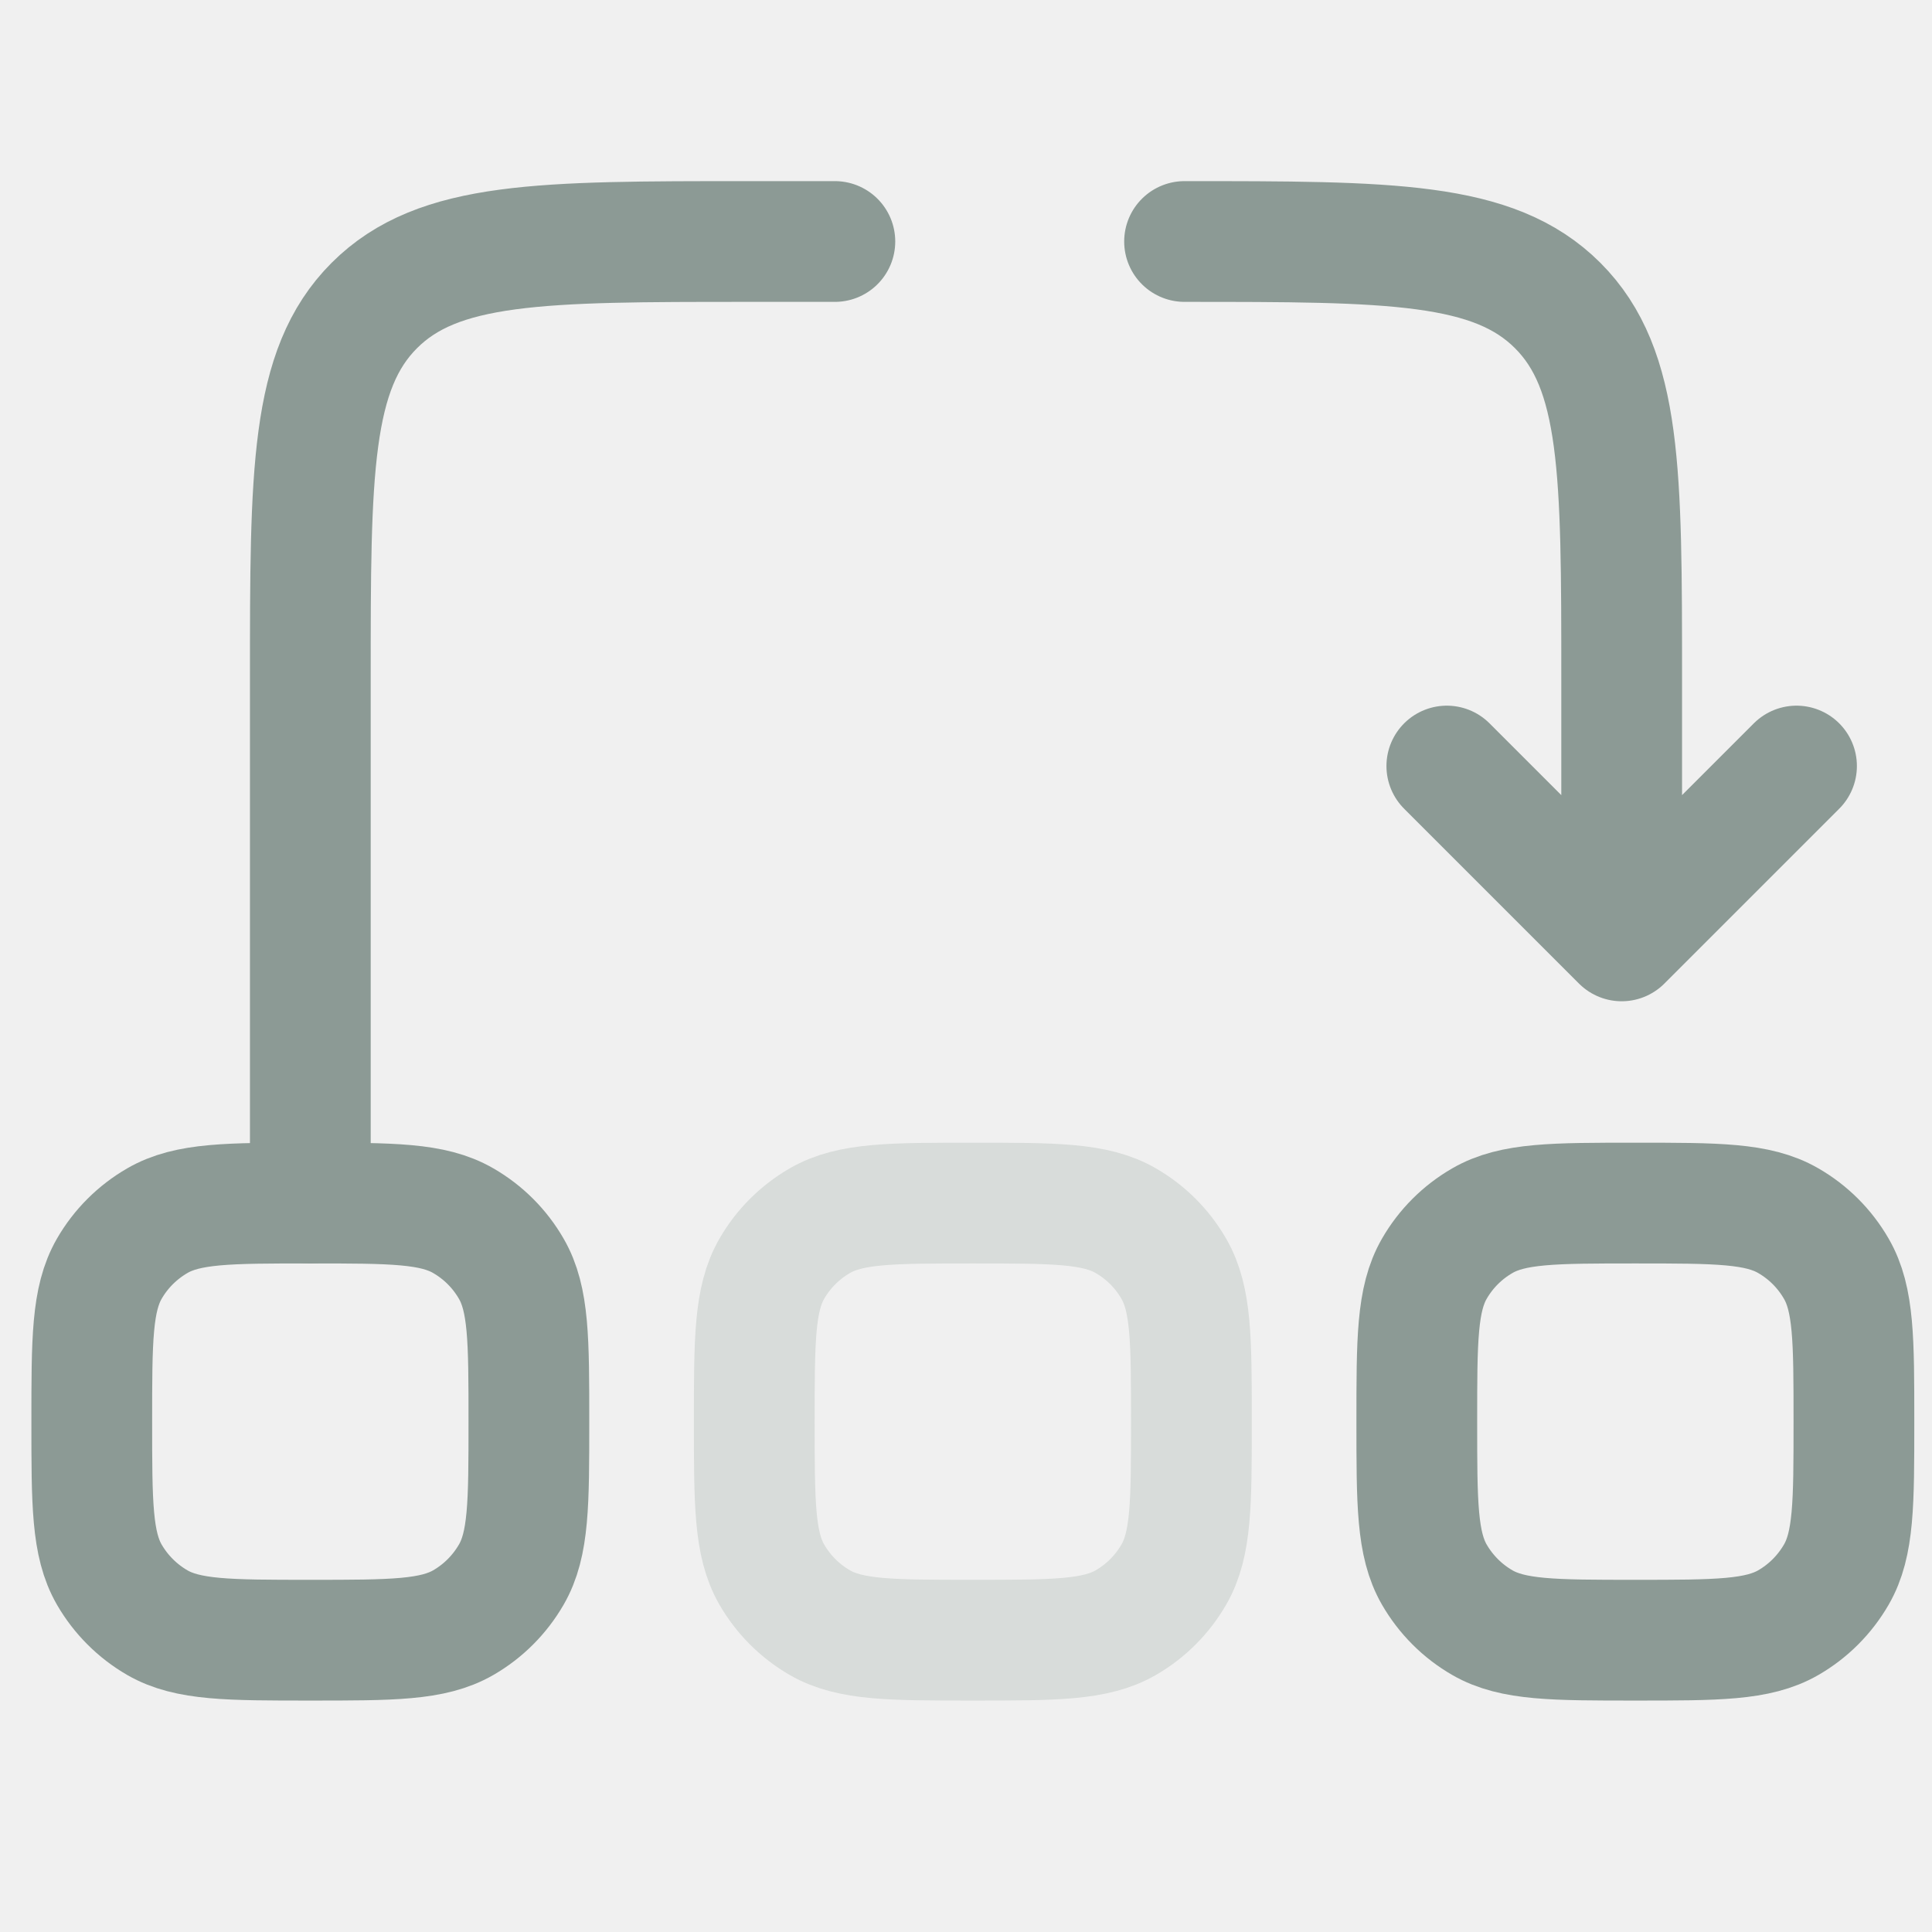
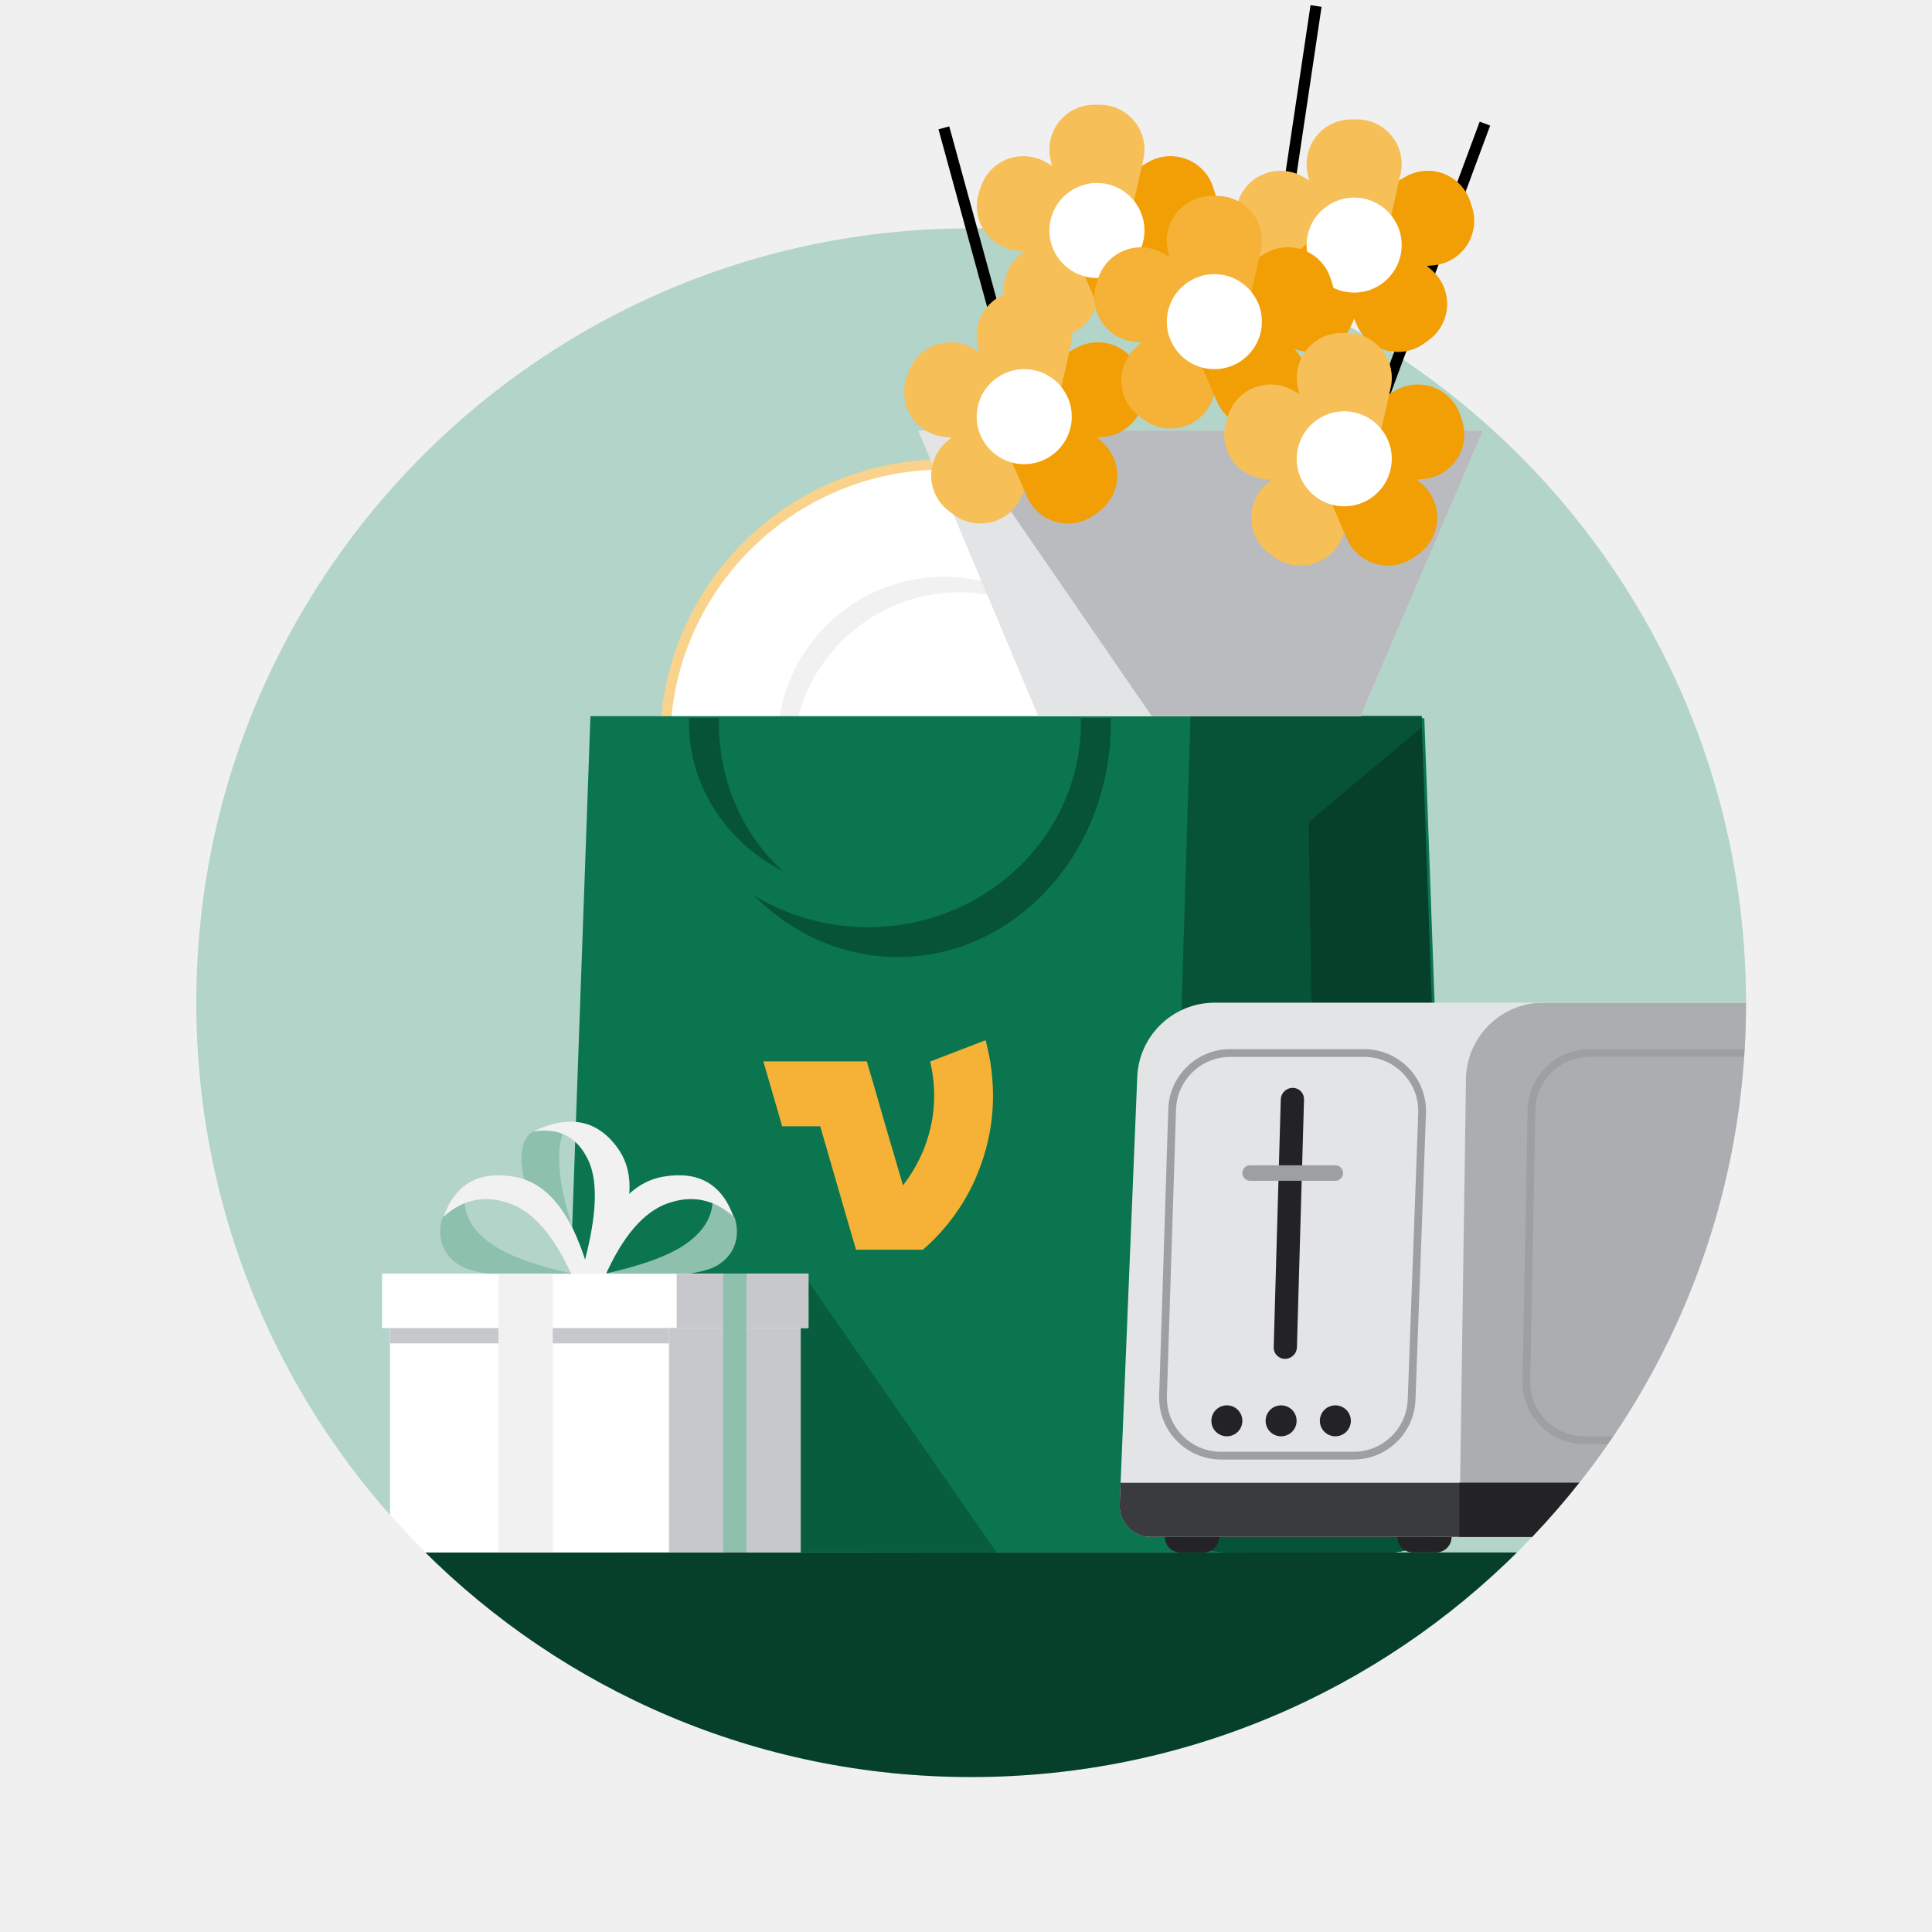
- <svg xmlns="http://www.w3.org/2000/svg" width="24" height="24" viewBox="0 0 24 24" fill="none">
-   <path d="M3.855 14.946V8.43C3.855 5.87 3.855 4.59 4.65 3.795C5.445 3 6.725 3 9.285 3H10.371M14.715 3C17.275 3 18.554 3 19.35 3.795C20.145 4.59 20.145 5.87 20.145 8.43V11.688M17.973 9.516L20.145 11.688L22.317 9.516" stroke="#8C9A95" stroke-width="1.5" stroke-linecap="round" stroke-linejoin="round" />
-   <path d="M1.14 17.66C1.14 16.645 1.14 16.138 1.358 15.76C1.501 15.512 1.707 15.307 1.954 15.164C2.332 14.945 2.839 14.945 3.855 14.945C4.87 14.945 5.377 14.945 5.755 15.164C6.003 15.307 6.208 15.512 6.351 15.76C6.57 16.138 6.57 16.645 6.57 17.66C6.57 18.676 6.57 19.183 6.351 19.561C6.208 19.808 6.003 20.014 5.755 20.157C5.377 20.375 4.87 20.375 3.855 20.375C2.839 20.375 2.332 20.375 1.954 20.157C1.707 20.014 1.501 19.808 1.358 19.561C1.14 19.183 1.14 18.676 1.14 17.66Z" stroke="#8C9A95" stroke-width="1.5" />
-   <path d="M9.37 17.66C9.37 16.645 9.37 16.138 9.588 15.76C9.731 15.512 9.937 15.307 10.184 15.164C10.562 14.945 11.069 14.945 12.085 14.945C13.1 14.945 13.607 14.945 13.985 15.164C14.233 15.307 14.438 15.512 14.581 15.76C14.8 16.138 14.8 16.645 14.8 17.66C14.8 18.676 14.8 19.183 14.581 19.561C14.438 19.808 14.233 20.014 13.985 20.157C13.607 20.375 13.1 20.375 12.085 20.375C11.069 20.375 10.562 20.375 10.184 20.157C9.937 20.014 9.731 19.808 9.588 19.561C9.37 19.183 9.37 18.676 9.37 17.66Z" stroke="#8C9A95" stroke-opacity="0.24" stroke-width="1.5" />
-   <path d="M17.6 17.66C17.6 16.645 17.6 16.138 17.818 15.76C17.961 15.512 18.166 15.307 18.414 15.164C18.792 14.945 19.299 14.945 20.315 14.945C21.33 14.945 21.837 14.945 22.215 15.164C22.463 15.307 22.668 15.512 22.811 15.76C23.03 16.138 23.03 16.645 23.03 17.66C23.03 18.676 23.03 19.183 22.811 19.561C22.668 19.808 22.463 20.014 22.215 20.157C21.837 20.375 21.33 20.375 20.315 20.375C19.299 20.375 18.792 20.375 18.414 20.157C18.166 20.014 17.961 19.808 17.818 19.561C17.6 19.183 17.6 18.676 17.6 17.66Z" stroke="#8C9A95" stroke-width="1.5" />
+ <svg xmlns="http://www.w3.org/2000/svg" width="286" height="286" viewBox="0 0 286 286" fill="none">
+   <g clip-path="url(#clip0_3060_26344)">
+     <path d="M143.842 33.801H143.687C80.38 33.801 29.059 85.122 29.059 148.429V148.43C29.059 211.738 80.38 263.059 143.687 263.059H143.842C207.149 263.059 258.47 211.738 258.47 148.43V148.429C258.47 85.122 207.149 33.801 143.842 33.801Z" fill="#B3D4C8" />
+     <mask id="mask0_3060_26344" style="mask-type:luminance" maskUnits="userSpaceOnUse" x="29" y="33" width="230" height="231">
+       <path d="M143.842 33.801H143.687C80.38 33.801 29.059 85.122 29.059 148.429V148.43C29.059 211.738 80.38 263.059 143.687 263.059H143.842C207.149 263.059 258.47 211.738 258.47 148.43V148.429C258.47 85.122 207.149 33.801 143.842 33.801Z" fill="white" />
+     </mask>
+     <g mask="url(#mask0_3060_26344)">
+       <path d="M139.749 151.868C162.872 151.868 181.617 133.136 181.617 110.029C181.617 86.922 162.872 68.189 139.749 68.189C116.627 68.189 97.882 86.922 97.882 110.029C97.882 133.136 116.627 151.868 139.749 151.868Z" fill="white" />
+       <path d="M139.749 151.295C162.555 151.295 181.043 132.82 181.043 110.029C181.043 87.238 162.555 68.762 139.749 68.762C116.943 68.762 98.455 87.238 98.455 110.029C98.455 132.82 116.943 151.295 139.749 151.295Z" stroke="#F9D38C" stroke-width="1.5" />
+       <path d="M139.75 134.674C153.37 134.674 164.411 123.64 164.411 110.029C164.411 96.418 153.37 85.384 139.75 85.384C126.129 85.384 115.088 96.418 115.088 110.029C115.088 123.64 126.129 134.674 139.75 134.674Z" fill="#F1F1F2" />
+       <mask id="mask1_3060_26344" style="mask-type:luminance" maskUnits="userSpaceOnUse" x="115" y="85" width="50" height="50">
+         <path d="M139.75 134.674C153.37 134.674 164.411 123.64 164.411 110.029C164.411 96.418 153.37 85.384 139.75 85.384C126.129 85.384 115.088 96.418 115.088 110.029C115.088 123.64 126.129 134.674 139.75 134.674Z" fill="white" />
+       </mask>
+       <g mask="url(#mask1_3060_26344)">
+         <path d="M142.044 136.966C155.664 136.966 166.705 125.932 166.705 112.321C166.705 98.71 155.664 87.676 142.044 87.676C128.423 87.676 117.382 98.71 117.382 112.321C117.382 125.932 128.423 136.966 142.044 136.966Z" fill="white" />
+       </g>
+     </g>
+     <mask id="mask2_3060_26344" style="mask-type:luminance" maskUnits="userSpaceOnUse" x="29" y="33" width="230" height="231">
+       <path d="M143.842 33.801H143.687C80.38 33.801 29.059 85.122 29.059 148.429V148.43C29.059 211.738 80.38 263.059 143.687 263.059H143.842C207.149 263.059 258.47 211.738 258.47 148.43V148.429C258.47 85.122 207.149 33.801 143.842 33.801Z" fill="white" />
+     </mask>
+     <g mask="url(#mask2_3060_26344)">
+       <path d="M-5.354 229.816H294.029V284.839H-5.354V229.816Z" fill="#06402B" />
+     </g>
+     <mask id="mask3_3060_26344" style="mask-type:luminance" maskUnits="userSpaceOnUse" x="29" y="33" width="230" height="231">
+       <path d="M143.842 33.801H143.687C80.38 33.801 29.059 85.122 29.059 148.429V148.43C29.059 211.738 80.38 263.059 143.687 263.059H143.842C207.149 263.059 258.47 211.738 258.47 148.43V148.429C258.47 85.122 207.149 33.801 143.842 33.801Z" fill="white" />
+     </mask>
+     <g mask="url(#mask3_3060_26344)">
+       <path d="M94.748 106.315H210.846L214.937 219.805C215.114 224.684 211.298 228.782 206.417 228.958C206.31 228.962 206.204 228.964 206.098 228.964H102.568C97.683 228.964 93.723 225.006 93.723 220.124V220.045L94.748 106.315Z" fill="#0A754E" />
+       <path d="M87.406 106.017H210.447L214.554 220.656C214.729 225.535 210.913 229.631 206.031 229.806C205.925 229.81 205.82 229.812 205.714 229.812H92.139C87.254 229.812 83.294 225.854 83.294 220.972C83.294 220.867 83.296 220.761 83.299 220.656L87.406 106.017Z" fill="#0A754E" />
+       <path opacity="0.7" d="M147.534 229.816L116.563 229.744L118.858 188.549L147.534 229.816Z" fill="#075337" />
+       <path d="M119.676 188.549V196.573H118.529V229.816H57.735V196.574H56.588V188.549H119.676Z" fill="white" />
+       <mask id="mask4_3060_26344" style="mask-type:luminance" maskUnits="userSpaceOnUse" x="56" y="188" width="64" height="42">
+         <path d="M119.676 188.549V196.573H118.529V229.816H57.735V196.573H56.588V188.549H119.676Z" fill="white" />
+       </mask>
+       <g mask="url(#mask4_3060_26344)">
+         <path d="M107.059 188.549H110.5V229.816H107.059V188.549Z" fill="#F5B237" />
+       </g>
+       <mask id="mask5_3060_26344" style="mask-type:luminance" maskUnits="userSpaceOnUse" x="56" y="188" width="64" height="42">
+         <path d="M119.676 188.549V196.573H118.529V229.816H57.735V196.573H56.588V188.549H119.676Z" fill="white" />
+       </mask>
+       <g mask="url(#mask5_3060_26344)">
+         <path d="M99.029 188.549H119.676V196.573H118.529V229.816H99.029V188.549Z" fill="#C7C8CB" />
+       </g>
+       <mask id="mask6_3060_26344" style="mask-type:luminance" maskUnits="userSpaceOnUse" x="56" y="188" width="64" height="42">
+         <path d="M119.676 188.549V196.573H118.529V229.816H57.735V196.573H56.588V188.549H119.676Z" fill="white" />
+       </mask>
+       <g mask="url(#mask6_3060_26344)">
+         <path d="M57.735 196.573H99.029V198.866H57.735V196.573Z" fill="#C7C8CB" />
+       </g>
+       <path d="M78.93 167.497C77.121 168.416 76.779 171.366 77.683 175.044C78.286 177.496 80.846 182.186 85.363 189.111H87.382L86.887 187.839C84.882 182.621 83.623 178.445 83.109 175.313C82.555 171.93 82.669 169.325 83.451 167.497C81.96 167.19 80.421 167.19 78.93 167.497Z" fill="#8EC0AE" />
+       <path d="M78.93 167.497C82.717 166.878 85.43 168.283 87.069 171.714C88.707 175.144 88.307 180.944 85.868 189.111H88.391C93.487 180.705 94.527 174.356 91.513 170.065C88.498 165.773 84.304 164.918 78.93 167.497Z" fill="#F1F1F2" />
+       <path d="M65.512 180.237C64.858 182.177 64.858 185.411 68.125 187.351C70.302 188.645 75.85 189.224 84.769 189.092H87.382C80.397 187.759 75.502 186.101 72.698 184.118C69.893 182.135 68.587 179.763 68.778 177.003C67.484 177.852 66.374 178.952 65.512 180.237Z" fill="#8EC0AE" />
+       <path d="M65.675 180.101C68.565 177.522 71.808 176.865 75.402 178.127C78.995 179.389 82.124 183.051 84.789 189.112H87.382C85.015 180.034 81.237 175.056 76.05 174.179C70.863 173.301 67.404 175.276 65.675 180.101Z" fill="#F1F1F2" />
+       <path d="M108.749 180.237C109.403 182.177 109.403 185.411 106.136 187.351C103.958 188.645 98.41 189.224 89.492 189.092H86.878C93.864 187.759 98.759 186.101 101.563 184.118C104.367 182.135 105.674 179.763 105.483 177.003C106.777 177.852 107.887 178.952 108.749 180.237Z" fill="#8EC0AE" />
+       <path d="M108.586 180.101C105.696 177.522 102.453 176.865 98.859 178.127C95.265 179.389 92.137 183.051 89.472 189.112H86.878C89.246 180.034 93.024 175.056 98.211 174.179C103.399 173.301 106.857 175.276 108.586 180.101Z" fill="#F1F1F2" />
+       <path d="M56.588 188.549H119.676V196.573H56.588V188.549Z" fill="white" />
+       <mask id="mask7_3060_26344" style="mask-type:luminance" maskUnits="userSpaceOnUse" x="56" y="188" width="64" height="9">
+         <path d="M56.588 188.549H119.676V196.573H56.588V188.549Z" fill="white" />
+       </mask>
+       <g mask="url(#mask7_3060_26344)">
+         <path d="M100.176 188.549H119.676V229.816H100.176V188.549Z" fill="#C7C8CB" />
+       </g>
+       <path d="M107.059 188.549H110.5V229.816H107.059V188.549Z" fill="#8EC0AE" />
+       <path d="M73.794 188.549H81.823V229.816H73.794V188.549Z" fill="#F1F1F2" />
+       <path d="M164.436 107.054C164.436 126.174 150.327 141.673 132.924 141.673C115.52 141.673 101.411 126.174 101.411 107.054C101.411 106.807 101.414 106.561 101.419 106.316H106.422C106.416 106.561 106.413 106.807 106.413 107.054C106.413 122.835 118.282 135.628 132.924 135.628C147.565 135.628 159.434 122.835 159.434 107.054C159.434 106.807 159.431 106.561 159.425 106.316H164.428C164.433 106.561 164.436 106.807 164.436 107.054Z" fill="#075337" />
+       <path d="M160.013 106.96C160.013 123.691 145.904 137.253 128.501 137.253C111.097 137.253 96.989 123.691 96.989 106.96C96.989 106.744 96.992 106.53 96.997 106.315H102C101.994 106.529 101.991 106.744 101.991 106.96C101.991 120.77 113.859 131.964 128.501 131.964C143.142 131.964 155.011 120.769 155.011 106.96C155.011 106.744 155.008 106.529 155.003 106.314H160.006C160.011 106.53 160.013 106.744 160.013 106.96Z" fill="#0A754E" />
+       <path d="M177.029 106.017H210.429L214.553 220.654C214.729 225.533 210.913 229.63 206.031 229.806C205.925 229.81 205.819 229.812 205.713 229.812H185.875C180.99 229.812 177.029 225.854 177.029 220.972V106.018V106.017Z" fill="#06402B" />
+       <mask id="mask8_3060_26344" style="mask-type:luminance" maskUnits="userSpaceOnUse" x="177" y="106" width="38" height="124">
+         <path d="M177.029 106.017H210.429L214.553 220.655C214.729 225.534 210.913 229.631 206.031 229.806C205.925 229.81 205.819 229.812 205.713 229.812H185.875C180.99 229.812 177.029 225.854 177.029 220.972V106.017Z" fill="white" />
+       </mask>
+       <g mask="url(#mask8_3060_26344)">
+         <path d="M213.735 229.817H183.395L177.029 224.378L191.918 211.477L213.735 229.817Z" fill="#075337" />
+       </g>
+       <mask id="mask9_3060_26344" style="mask-type:luminance" maskUnits="userSpaceOnUse" x="177" y="106" width="38" height="124">
+         <path d="M177.029 106.017H210.429L214.553 220.655C214.729 225.534 210.913 229.631 206.031 229.806C205.925 229.81 205.819 229.812 205.713 229.812H185.875C180.99 229.812 177.029 225.854 177.029 220.972V106.017Z" fill="white" />
+       </mask>
+       <g mask="url(#mask9_3060_26344)">
+         <path d="M214.314 104.392H183.849L177.458 109.853L192.408 122.808L214.314 104.392Z" fill="#075337" />
+       </g>
+       <path d="M176.233 106.017H193.487L195.382 229.812H181.562C176.676 229.812 172.716 225.854 172.716 220.972C172.716 220.882 172.717 220.792 172.72 220.702L176.233 106.017Z" fill="#075337" />
+     </g>
+     <mask id="mask10_3060_26344" style="mask-type:luminance" maskUnits="userSpaceOnUse" x="29" y="33" width="230" height="231">
+       <path d="M143.842 33.801H143.687C80.38 33.801 29.059 85.123 29.059 148.43C29.059 211.738 80.38 263.059 143.687 263.059H143.842C207.149 263.059 258.47 211.737 258.47 148.429C258.47 85.122 207.149 33.801 143.842 33.801Z" fill="white" />
+     </mask>
+     <g mask="url(#mask10_3060_26344)">
+       <path d="M179.811 148.43H271.748C277.9 148.43 282.957 153.28 283.209 159.423L285.804 222.751C285.829 223.368 285.729 223.985 285.51 224.563C285.291 225.14 284.957 225.668 284.529 226.114C284.101 226.559 283.587 226.914 283.018 227.156C282.45 227.398 281.838 227.523 281.22 227.523H170.339C169.721 227.523 169.109 227.398 168.541 227.156C167.972 226.914 167.458 226.559 167.03 226.114C166.602 225.668 166.268 225.14 166.049 224.563C165.83 223.985 165.73 223.368 165.755 222.751L168.35 159.423C168.602 153.28 173.659 148.43 179.811 148.43Z" fill="#E3E4E5" />
+       <mask id="mask11_3060_26344" style="mask-type:luminance" maskUnits="userSpaceOnUse" x="165" y="148" width="121" height="80">
+         <path d="M179.811 148.43H271.747C277.899 148.43 282.956 153.28 283.208 159.423L285.803 222.751C285.829 223.368 285.729 223.985 285.51 224.563C285.29 225.141 284.957 225.669 284.529 226.114C284.1 226.56 283.587 226.915 283.018 227.157C282.449 227.399 281.837 227.524 281.219 227.524H170.338C169.72 227.524 169.108 227.399 168.539 227.157C167.971 226.915 167.457 226.56 167.029 226.114C166.6 225.669 166.267 225.141 166.048 224.563C165.829 223.985 165.729 223.368 165.754 222.751L168.349 159.423C168.602 153.28 173.658 148.43 179.811 148.43Z" fill="white" />
+       </mask>
+       <g mask="url(#mask11_3060_26344)">
+         <path d="M228.481 148.43H273.709C279.915 148.43 284.995 153.362 285.175 159.561L287.01 222.806C287.045 224.022 286.595 225.202 285.76 226.086C284.925 226.97 283.772 227.487 282.556 227.522C282.512 227.524 282.468 227.524 282.423 227.524H220.684C218.15 227.524 216.096 225.471 216.096 222.939V222.872L217.012 159.727C217.103 153.461 222.211 148.43 228.481 148.43Z" fill="#ACADB0" />
+       </g>
+       <mask id="mask12_3060_26344" style="mask-type:luminance" maskUnits="userSpaceOnUse" x="165" y="148" width="121" height="80">
+         <path d="M179.811 148.43H271.747C277.899 148.43 282.956 153.28 283.208 159.423L285.803 222.751C285.829 223.368 285.729 223.985 285.51 224.563C285.29 225.141 284.957 225.669 284.529 226.114C284.1 226.56 283.587 226.915 283.018 227.157C282.449 227.399 281.837 227.524 281.219 227.524H170.338C169.72 227.524 169.108 227.399 168.539 227.157C167.971 226.915 167.457 226.56 167.029 226.114C166.6 225.669 166.267 225.141 166.048 224.563C165.829 223.985 165.729 223.368 165.754 222.751L168.349 159.423C168.602 153.28 173.658 148.43 179.811 148.43Z" fill="white" />
+       </mask>
+       <g mask="url(#mask12_3060_26344)">
+         <path d="M269.941 155.307C275.009 155.307 279.118 159.413 279.118 164.478V204.597C279.118 209.662 275.009 213.768 269.941 213.768H234.555C229.488 213.768 225.379 209.661 225.379 204.597L226.136 164.305C226.23 159.308 230.31 155.307 235.31 155.307H269.94L269.941 155.307ZM269.941 156.454H235.31C231.026 156.454 227.514 159.811 227.292 164.055L227.282 164.327L226.526 204.598C226.526 208.937 229.972 212.471 234.28 212.618L234.555 212.622H269.94C274.282 212.622 277.819 209.177 277.965 204.873L277.969 204.598V164.478C277.969 160.139 274.523 156.604 270.216 156.458L269.941 156.454H269.941Z" fill="#9E9FA3" />
+       </g>
+       <mask id="mask13_3060_26344" style="mask-type:luminance" maskUnits="userSpaceOnUse" x="165" y="148" width="121" height="80">
+         <path d="M179.811 148.43H271.747C277.899 148.43 282.956 153.28 283.208 159.423L285.803 222.751C285.829 223.368 285.729 223.985 285.51 224.563C285.29 225.141 284.957 225.669 284.529 226.114C284.1 226.56 283.587 226.915 283.018 227.157C282.449 227.399 281.837 227.524 281.219 227.524H170.338C169.72 227.524 169.108 227.399 168.539 227.157C167.971 226.915 167.457 226.56 167.029 226.114C166.6 225.669 166.267 225.141 166.048 224.563C165.829 223.985 165.729 223.368 165.754 222.751L168.349 159.423C168.602 153.28 173.658 148.43 179.811 148.43Z" fill="white" />
+       </mask>
+       <g mask="url(#mask13_3060_26344)">
+         <path d="M201.92 155.308C206.989 155.308 211.097 159.413 211.097 164.478L211.091 164.814L209.535 207.227C209.353 212.157 205.301 216.061 200.364 216.061H180.766C175.699 216.061 171.59 211.955 171.59 206.891L171.594 206.599L172.946 164.187C173.103 159.237 177.163 155.308 182.118 155.308H201.922H201.92ZM201.92 156.454H182.118C177.875 156.454 174.382 159.748 174.106 163.948L174.093 164.223L172.741 206.635C172.739 206.72 172.738 206.805 172.738 206.891C172.738 211.23 176.184 214.764 180.492 214.91L180.767 214.915H200.365C204.593 214.915 208.079 211.643 208.374 207.459L208.389 207.184L209.946 164.772L209.951 164.478C209.951 160.139 206.505 156.604 202.197 156.458L201.922 156.454H201.92Z" fill="#9E9FA3" />
+       </g>
+       <mask id="mask14_3060_26344" style="mask-type:luminance" maskUnits="userSpaceOnUse" x="165" y="148" width="121" height="80">
+         <path d="M179.811 148.43H271.747C277.899 148.43 282.956 153.28 283.208 159.423L285.803 222.751C285.829 223.368 285.729 223.985 285.51 224.563C285.29 225.141 284.957 225.669 284.529 226.114C284.1 226.56 283.587 226.915 283.018 227.157C282.449 227.399 281.837 227.524 281.219 227.524H170.338C169.72 227.524 169.108 227.399 168.539 227.157C167.971 226.915 167.457 226.56 167.029 226.114C166.6 225.669 166.267 225.141 166.048 224.563C165.829 223.985 165.729 223.368 165.754 222.751L168.349 159.423C168.602 153.28 173.658 148.43 179.811 148.43Z" fill="white" />
+       </mask>
+       <g mask="url(#mask14_3060_26344)">
+         <path d="M165.558 219.5H287.146V227.524H165.558V219.5Z" fill="#3A3B3E" />
+       </g>
+       <mask id="mask15_3060_26344" style="mask-type:luminance" maskUnits="userSpaceOnUse" x="165" y="148" width="121" height="80">
+         <path d="M179.811 148.43H271.747C277.899 148.43 282.956 153.28 283.208 159.423L285.803 222.751C285.829 223.368 285.729 223.985 285.51 224.563C285.29 225.141 284.957 225.669 284.529 226.114C284.1 226.56 283.587 226.915 283.018 227.157C282.449 227.399 281.837 227.524 281.219 227.524H170.338C169.72 227.524 169.108 227.399 168.539 227.157C167.971 226.915 167.457 226.56 167.029 226.114C166.6 225.669 166.267 225.141 166.048 224.563C165.829 223.985 165.729 223.368 165.754 222.751L168.349 159.423C168.602 153.28 173.658 148.43 179.811 148.43Z" fill="white" />
+       </mask>
+       <g mask="url(#mask15_3060_26344)">
+         <path d="M216.028 219.5H287.146V227.524H216.028V219.5Z" fill="#232325" />
+       </g>
+       <mask id="mask16_3060_26344" style="mask-type:luminance" maskUnits="userSpaceOnUse" x="165" y="148" width="121" height="80">
+         <path d="M179.811 148.43H271.747C277.899 148.43 282.956 153.28 283.208 159.423L285.803 222.751C285.829 223.368 285.729 223.985 285.51 224.563C285.29 225.141 284.957 225.669 284.529 226.114C284.1 226.56 283.587 226.915 283.018 227.157C282.449 227.399 281.837 227.524 281.219 227.524H170.338C169.72 227.524 169.108 227.399 168.539 227.157C167.971 226.915 167.457 226.56 167.029 226.114C166.6 225.669 166.267 225.141 166.048 224.563C165.829 223.985 165.729 223.368 165.754 222.751L168.349 159.423C168.602 153.28 173.658 148.43 179.811 148.43Z" fill="white" />
+       </mask>
+       <g mask="url(#mask16_3060_26344)">
+         <path d="M191.367 161.039C191.591 161.039 191.812 161.084 192.018 161.171C192.224 161.258 192.41 161.385 192.566 161.545C192.722 161.706 192.844 161.896 192.925 162.104C193.006 162.312 193.044 162.534 193.038 162.758L191.989 199.441C191.975 199.901 191.783 200.338 191.453 200.658C191.123 200.979 190.68 201.158 190.22 201.158C189.997 201.158 189.775 201.114 189.569 201.027C189.363 200.94 189.177 200.812 189.021 200.652C188.865 200.492 188.743 200.302 188.662 200.094C188.581 199.885 188.542 199.663 188.549 199.439L189.598 162.756C189.611 162.296 189.803 161.859 190.134 161.538C190.464 161.217 190.907 161.039 191.367 161.039Z" fill="#232325" />
+       </g>
+       <mask id="mask17_3060_26344" style="mask-type:luminance" maskUnits="userSpaceOnUse" x="165" y="148" width="121" height="80">
+         <path d="M179.811 148.43H271.747C277.899 148.43 282.956 153.28 283.208 159.423L285.803 222.751C285.829 223.368 285.729 223.985 285.51 224.563C285.29 225.141 284.957 225.669 284.529 226.114C284.1 226.56 283.587 226.915 283.018 227.157C282.449 227.399 281.837 227.524 281.219 227.524H170.338C169.72 227.524 169.108 227.399 168.539 227.157C167.971 226.915 167.457 226.56 167.029 226.114C166.6 225.669 166.267 225.141 166.048 224.563C165.829 223.985 165.729 223.368 165.754 222.751L168.349 159.423C168.602 153.28 173.658 148.43 179.811 148.43Z" fill="white" />
+       </mask>
+       <g mask="url(#mask17_3060_26344)">
+         <path d="M189.647 212.622C190.914 212.622 191.941 211.596 191.941 210.33C191.941 209.064 190.914 208.037 189.647 208.037C188.38 208.037 187.353 209.064 187.353 210.33C187.353 211.596 188.38 212.622 189.647 212.622Z" fill="#232325" />
+       </g>
+       <mask id="mask18_3060_26344" style="mask-type:luminance" maskUnits="userSpaceOnUse" x="165" y="148" width="121" height="80">
+         <path d="M179.811 148.43H271.747C277.899 148.43 282.956 153.28 283.208 159.423L285.803 222.751C285.829 223.368 285.729 223.985 285.51 224.563C285.29 225.141 284.957 225.669 284.529 226.114C284.1 226.56 283.587 226.915 283.018 227.157C282.449 227.399 281.837 227.524 281.219 227.524H170.338C169.72 227.524 169.108 227.399 168.539 227.157C167.971 226.915 167.457 226.56 167.029 226.114C166.6 225.669 166.267 225.141 166.048 224.563C165.829 223.985 165.729 223.368 165.754 222.751L168.349 159.423C168.602 153.28 173.658 148.43 179.811 148.43Z" fill="white" />
+       </mask>
+       <g mask="url(#mask18_3060_26344)">
+         <path d="M181.617 212.622C182.884 212.622 183.911 211.596 183.911 210.33C183.911 209.064 182.884 208.037 181.617 208.037C180.35 208.037 179.323 209.064 179.323 210.33C179.323 211.596 180.35 212.622 181.617 212.622Z" fill="#232325" />
+       </g>
+       <mask id="mask19_3060_26344" style="mask-type:luminance" maskUnits="userSpaceOnUse" x="165" y="148" width="121" height="80">
+         <path d="M179.811 148.43H271.747C277.899 148.43 282.956 153.28 283.208 159.423L285.803 222.751C285.829 223.368 285.729 223.985 285.51 224.563C285.29 225.141 284.957 225.669 284.529 226.114C284.1 226.56 283.587 226.915 283.018 227.157C282.449 227.399 281.837 227.524 281.219 227.524H170.338C169.72 227.524 169.108 227.399 168.539 227.157C167.971 226.915 167.457 226.56 167.029 226.114C166.6 225.669 166.267 225.141 166.048 224.563C165.829 223.985 165.729 223.368 165.754 222.751L168.349 159.423C168.602 153.28 173.658 148.43 179.811 148.43Z" fill="white" />
+       </mask>
+       <g mask="url(#mask19_3060_26344)">
+         <path d="M197.676 212.622C198.943 212.622 199.97 211.596 199.97 210.33C199.97 209.064 198.943 208.037 197.676 208.037C196.409 208.037 195.382 209.064 195.382 210.33C195.382 211.596 196.409 212.622 197.676 212.622Z" fill="#232325" />
+       </g>
+       <mask id="mask20_3060_26344" style="mask-type:luminance" maskUnits="userSpaceOnUse" x="165" y="148" width="121" height="80">
+         <path d="M179.811 148.43H271.747C277.899 148.43 282.956 153.28 283.208 159.423L285.803 222.751C285.829 223.368 285.729 223.985 285.51 224.563C285.29 225.141 284.957 225.669 284.529 226.114C284.1 226.56 283.587 226.915 283.018 227.157C282.449 227.399 281.837 227.524 281.219 227.524H170.338C169.72 227.524 169.108 227.399 168.539 227.157C167.971 226.915 167.457 226.56 167.029 226.114C166.6 225.669 166.267 225.141 166.048 224.563C165.829 223.985 165.729 223.368 165.754 222.751L168.349 159.423C168.602 153.28 173.658 148.43 179.811 148.43Z" fill="white" />
+       </mask>
+       <g mask="url(#mask20_3060_26344)">
+         <path d="M197.677 172.502H185.057C184.424 172.502 183.911 173.015 183.911 173.648C183.911 174.281 184.424 174.795 185.057 174.795H197.677C198.31 174.795 198.823 174.281 198.823 173.648C198.823 173.015 198.31 172.502 197.677 172.502Z" fill="#9E9FA3" />
+       </g>
+       <path d="M172.441 227.523H180.471C180.471 227.825 180.411 228.123 180.296 228.401C180.181 228.679 180.012 228.932 179.799 229.145C179.586 229.358 179.333 229.527 179.054 229.642C178.776 229.757 178.478 229.816 178.177 229.816H174.736C173.468 229.816 172.441 228.79 172.441 227.523ZM206.853 227.523H214.883C214.882 227.825 214.823 228.123 214.708 228.401C214.592 228.679 214.423 228.932 214.21 229.145C213.997 229.358 213.744 229.527 213.466 229.642C213.188 229.757 212.89 229.816 212.588 229.816H209.147C207.88 229.816 206.853 228.79 206.853 227.523Z" fill="#232325" />
+     </g>
+     <path d="M138.928 19.144L140.524 18.708L159.41 87.667L157.812 88.104L138.928 19.144ZM194 0.765L195.637 1.009L181.321 96.948L179.683 96.704L194 0.765ZM219.041 18.013L220.594 18.588L190.217 100.38L188.666 99.804L219.041 18.013Z" fill="black" />
+     <path d="M144.933 28.48L145.191 27.687C146.321 24.211 150.057 22.309 153.536 23.439C154 23.589 154.446 23.79 154.866 24.04L160.384 27.309C161.355 27.883 162.1 28.771 162.499 29.826C162.897 30.881 162.924 32.04 162.575 33.112L162.188 34.303C161.839 35.375 161.136 36.297 160.193 36.917C159.25 37.536 158.125 37.816 157.002 37.711L150.615 37.114C146.973 36.773 144.297 33.548 144.638 29.908C144.683 29.422 144.783 28.943 144.933 28.48V28.48Z" fill="#F6BF58" />
+     <path d="M152.014 48.675L151.34 48.186C150.537 47.603 149.875 46.847 149.403 45.973C148.932 45.1 148.663 44.132 148.617 43.14C148.57 42.148 148.748 41.159 149.136 40.246C149.524 39.332 150.113 38.517 150.858 37.862L155.674 33.628C156.522 32.883 157.597 32.449 158.724 32.397C159.851 32.344 160.962 32.676 161.875 33.339L162.889 34.076C163.801 34.738 164.46 35.691 164.759 36.778C165.057 37.866 164.976 39.022 164.529 40.057L161.988 45.944C160.539 49.299 156.642 50.846 153.283 49.398C152.835 49.205 152.409 48.962 152.014 48.675Z" fill="#F6BF58" />
+     <path d="M173.422 48.185L172.748 48.675C171.944 49.258 171.02 49.653 170.044 49.831C169.067 50.009 168.064 49.965 167.106 49.703C166.149 49.44 165.263 48.966 164.513 48.316C163.764 47.665 163.17 46.854 162.776 45.944L160.233 40.057C159.787 39.022 159.706 37.865 160.004 36.778C160.302 35.691 160.962 34.737 161.874 34.075L162.888 33.339C163.801 32.676 164.912 32.344 166.039 32.397C167.165 32.449 168.241 32.883 169.088 33.628L173.905 37.863C174.65 38.518 175.239 39.332 175.626 40.246C176.014 41.159 176.192 42.148 176.145 43.14C176.099 44.131 175.83 45.099 175.359 45.972C174.888 46.846 174.226 47.602 173.423 48.185H173.422Z" fill="#F29F05" />
+     <path d="M179.573 27.687L179.83 28.48C180.961 31.956 179.057 35.689 175.579 36.818C175.114 36.969 174.635 37.068 174.149 37.114L167.762 37.71C166.639 37.815 165.514 37.535 164.571 36.916C163.628 36.297 162.925 35.375 162.576 34.302L162.189 33.112C161.84 32.039 161.867 30.88 162.265 29.825C162.663 28.77 163.409 27.882 164.379 27.308L169.898 24.039C173.044 22.176 177.106 23.213 178.972 26.357C179.22 26.777 179.422 27.223 179.573 27.687Z" fill="#F29F05" />
+     <path d="M161.964 15.508H162.798C166.456 15.508 169.421 18.471 169.421 22.126C169.421 22.614 169.367 23.1 169.26 23.576L167.854 29.831C167.606 30.931 166.991 31.915 166.111 32.619C165.23 33.323 164.136 33.707 163.008 33.707H161.754C160.627 33.707 159.533 33.323 158.652 32.619C157.772 31.914 157.157 30.931 156.909 29.831L155.503 23.576C154.702 20.01 156.944 16.47 160.514 15.669C160.99 15.562 161.476 15.508 161.964 15.508Z" fill="#F6BF58" />
+     <path d="M162.382 41.152C166.268 41.152 169.418 38.004 169.418 34.12C169.418 30.237 166.268 27.089 162.382 27.089C158.496 27.089 155.346 30.237 155.346 34.12C155.346 38.004 158.496 41.152 162.382 41.152Z" fill="white" />
+     <path d="M183.01 30.642L183.268 29.849C184.398 26.372 188.134 24.471 191.613 25.6C192.077 25.751 192.523 25.952 192.943 26.201L198.462 29.47C199.432 30.045 200.178 30.933 200.576 31.987C200.974 33.042 201.001 34.201 200.652 35.274L200.265 36.464C199.916 37.537 199.213 38.459 198.27 39.078C197.328 39.698 196.202 39.978 195.079 39.873L188.692 39.276C185.05 38.934 182.374 35.71 182.715 32.07C182.761 31.584 182.86 31.105 183.01 30.641V30.642Z" fill="#F6BF58" />
+     <path d="M190.092 50.837L189.417 50.347C188.614 49.765 187.952 49.008 187.48 48.135C187.009 47.261 186.74 46.293 186.694 45.302C186.647 44.31 186.825 43.321 187.213 42.407C187.601 41.494 188.19 40.679 188.935 40.024L193.751 35.79C194.599 35.045 195.674 34.611 196.801 34.558C197.928 34.506 199.039 34.838 199.952 35.501L200.966 36.237C201.878 36.9 202.538 37.853 202.836 38.94C203.134 40.027 203.053 41.184 202.606 42.219L200.065 48.105C198.616 51.461 194.719 53.007 191.36 51.56C190.912 51.366 190.487 51.124 190.092 50.837Z" fill="#F29F05" />
+     <path d="M211.499 50.346L210.825 50.837C210.022 51.419 209.098 51.815 208.121 51.992C207.145 52.17 206.141 52.127 205.183 51.864C204.226 51.602 203.34 51.128 202.591 50.477C201.841 49.827 201.247 49.016 200.853 48.105L198.311 42.218C197.864 41.183 197.783 40.027 198.081 38.94C198.379 37.852 199.039 36.899 199.952 36.237L200.966 35.501C201.878 34.838 202.989 34.506 204.116 34.558C205.243 34.611 206.318 35.045 207.165 35.789L211.982 40.025C212.727 40.68 213.316 41.494 213.704 42.407C214.092 43.321 214.269 44.31 214.223 45.301C214.176 46.293 213.908 47.261 213.436 48.134C212.965 49.008 212.303 49.764 211.5 50.346H211.499Z" fill="#F29F05" />
+     <path d="M217.65 29.849L217.908 30.642C219.038 34.117 217.134 37.85 213.656 38.98C213.191 39.131 212.712 39.23 212.226 39.275L205.839 39.872C204.716 39.977 203.591 39.697 202.648 39.078C201.706 38.458 201.002 37.536 200.653 36.464L200.266 35.273C199.917 34.201 199.944 33.042 200.342 31.987C200.74 30.932 201.486 30.044 202.457 29.469L207.975 26.201C211.122 24.337 215.184 25.375 217.049 28.519C217.297 28.939 217.499 29.385 217.65 29.849Z" fill="#F29F05" />
+     <path d="M200.041 17.67H200.875C204.533 17.67 207.498 20.633 207.498 24.288C207.498 24.776 207.444 25.262 207.337 25.738L205.931 31.993C205.683 33.093 205.068 34.076 204.188 34.781C203.307 35.485 202.213 35.869 201.085 35.868H199.832C198.704 35.868 197.61 35.485 196.729 34.78C195.849 34.076 195.234 33.093 194.986 31.993L193.58 25.738C192.779 22.172 195.022 18.632 198.591 17.831C199.067 17.724 199.553 17.67 200.041 17.67Z" fill="#F6BF58" />
+     <path d="M200.459 43.313C204.345 43.313 207.495 40.165 207.495 36.282C207.495 32.399 204.345 29.25 200.459 29.25C196.573 29.25 193.423 32.399 193.423 36.282C193.423 40.165 196.573 43.313 200.459 43.313Z" fill="white" />
+     <path d="M219.529 63.746L201.4 106.018H153.697L135.925 63.747L219.529 63.746Z" fill="#E3E4E5" />
+     <mask id="mask21_3060_26344" style="mask-type:luminance" maskUnits="userSpaceOnUse" x="135" y="63" width="85" height="44">
+       <path d="M219.529 63.746L201.4 106.017H153.696L135.924 63.746H219.529Z" fill="white" />
+     </mask>
+     <g mask="url(#mask21_3060_26344)">
+       <path d="M146.059 70.483L228.635 29.003V184.52L196.529 143.845L146.059 70.483Z" fill="#BABBBE" />
+     </g>
+     <path d="M134.172 56.038L134.43 55.245C135.56 51.769 139.296 49.867 142.775 50.996C143.239 51.147 143.685 51.348 144.106 51.597L149.624 54.866C150.594 55.441 151.34 56.328 151.738 57.383C152.136 58.438 152.163 59.597 151.815 60.67L151.428 61.86C151.079 62.933 150.375 63.855 149.432 64.474C148.49 65.094 147.364 65.374 146.241 65.269L139.854 64.672C136.212 64.33 133.537 61.106 133.877 57.466C133.923 56.98 134.022 56.501 134.172 56.037V56.038Z" fill="#F6BF58" />
+     <path d="M141.254 76.233L140.579 75.743C139.776 75.161 139.114 74.404 138.642 73.531C138.171 72.657 137.902 71.689 137.856 70.698C137.81 69.706 137.987 68.717 138.375 67.803C138.763 66.89 139.352 66.075 140.097 65.42L144.914 61.186C145.761 60.441 146.836 60.007 147.963 59.954C149.09 59.902 150.201 60.234 151.114 60.897L152.128 61.633C153.04 62.295 153.7 63.249 153.998 64.336C154.296 65.423 154.215 66.58 153.768 67.615L151.227 73.501C149.778 76.857 145.881 78.403 142.522 76.956C142.074 76.762 141.649 76.52 141.254 76.233Z" fill="#F6BF58" />
+     <path d="M162.661 75.743L161.987 76.233C161.184 76.816 160.26 77.21 159.283 77.388C158.307 77.566 157.303 77.522 156.346 77.26C155.388 76.998 154.502 76.524 153.753 75.873C153.003 75.223 152.409 74.412 152.015 73.501L149.473 67.614C149.026 66.579 148.945 65.423 149.243 64.336C149.542 63.248 150.201 62.295 151.114 61.633L152.128 60.897C153.04 60.234 154.151 59.902 155.278 59.954C156.405 60.007 157.48 60.441 158.327 61.185L163.144 65.421C163.889 66.076 164.478 66.89 164.866 67.803C165.254 68.717 165.431 69.706 165.385 70.697C165.338 71.689 165.07 72.657 164.598 73.53C164.127 74.403 163.465 75.16 162.662 75.743H162.661Z" fill="#F29F05" />
+     <path d="M168.812 55.245L169.07 56.038C170.2 59.513 168.297 63.246 164.818 64.376C164.354 64.527 163.874 64.626 163.388 64.671L157.001 65.268C155.878 65.373 154.753 65.093 153.81 64.473C152.868 63.854 152.164 62.932 151.815 61.86L151.428 60.669C151.079 59.597 151.106 58.438 151.504 57.383C151.903 56.328 152.648 55.44 153.619 54.865L159.137 51.597C162.284 49.733 166.346 50.771 168.211 53.915C168.459 54.335 168.661 54.781 168.812 55.245Z" fill="#F29F05" />
+     <path d="M151.203 43.066H152.038C155.695 43.066 158.66 46.029 158.66 49.684C158.66 50.172 158.606 50.658 158.499 51.134L157.093 57.389C156.845 58.489 156.231 59.472 155.35 60.177C154.469 60.881 153.375 61.265 152.247 61.264H150.994C149.866 61.264 148.772 60.881 147.891 60.176C147.011 59.472 146.396 58.489 146.149 57.389L144.742 51.134C143.942 47.568 146.184 44.028 149.753 43.227C150.229 43.12 150.715 43.066 151.203 43.066Z" fill="#F6BF58" />
+     <path d="M151.621 68.709C155.507 68.709 158.657 65.561 158.657 61.678C158.657 57.795 155.507 54.647 151.621 54.647C147.735 54.647 144.585 57.795 144.585 61.678C144.585 65.561 147.735 68.709 151.621 68.709Z" fill="white" />
+     <path d="M162.316 41.975L162.574 41.182C163.704 37.706 167.44 35.804 170.919 36.933C171.383 37.084 171.829 37.285 172.249 37.534L177.767 40.803C178.737 41.378 179.483 42.266 179.881 43.32C180.28 44.375 180.307 45.534 179.958 46.607L179.571 47.797C179.222 48.87 178.518 49.792 177.576 50.411C176.633 51.031 175.508 51.311 174.385 51.206L167.997 50.609C164.356 50.267 161.68 47.043 162.02 43.403C162.066 42.917 162.166 42.438 162.316 41.975Z" fill="#F5B237" />
+     <path d="M169.397 62.17L168.723 61.681C167.919 61.098 167.257 60.342 166.786 59.468C166.314 58.594 166.046 57.626 165.999 56.635C165.953 55.643 166.131 54.654 166.519 53.74C166.907 52.827 167.495 52.012 168.241 51.357L173.057 47.123C173.904 46.378 174.98 45.944 176.107 45.891C177.233 45.839 178.345 46.171 179.257 46.834L180.271 47.57C181.184 48.233 181.843 49.186 182.141 50.273C182.44 51.36 182.359 52.517 181.912 53.552L179.371 59.438C177.921 62.794 174.025 64.34 170.666 62.893C170.218 62.699 169.792 62.457 169.397 62.17Z" fill="#F5B237" />
+     <path d="M190.805 61.679L190.131 62.17C189.327 62.753 188.403 63.148 187.427 63.325C186.45 63.503 185.446 63.459 184.489 63.197C183.532 62.935 182.646 62.461 181.896 61.81C181.147 61.16 180.553 60.349 180.159 59.438L177.616 53.551C177.169 52.516 177.088 51.36 177.387 50.273C177.685 49.185 178.345 48.232 179.257 47.57L180.271 46.834C181.184 46.171 182.295 45.839 183.422 45.891C184.548 45.944 185.624 46.378 186.471 47.123L191.288 51.358C192.033 52.013 192.621 52.827 193.009 53.74C193.397 54.654 193.575 55.643 193.528 56.634C193.482 57.626 193.213 58.594 192.742 59.467C192.271 60.34 191.609 61.097 190.806 61.679H190.805Z" fill="#F29F05" />
+     <path d="M196.955 41.182L197.213 41.975C198.343 45.45 196.44 49.184 192.961 50.313C192.497 50.464 192.018 50.563 191.531 50.608L185.145 51.205C184.022 51.31 182.896 51.03 181.954 50.41C181.011 49.791 180.308 48.87 179.958 47.797L179.571 46.606C179.223 45.534 179.25 44.375 179.648 43.32C180.046 42.265 180.792 41.377 181.762 40.802L187.28 37.534C190.427 35.67 194.489 36.708 196.354 39.852C196.603 40.272 196.805 40.718 196.955 41.182Z" fill="#F29F05" />
+     <path d="M179.347 29.003H180.181C183.839 29.003 186.803 31.966 186.803 35.621C186.803 36.109 186.75 36.595 186.643 37.071L185.237 43.326C184.989 44.426 184.374 45.409 183.493 46.114C182.613 46.818 181.518 47.202 180.391 47.201H179.137C178.01 47.202 176.916 46.818 176.035 46.113C175.154 45.409 174.54 44.426 174.292 43.326L172.886 37.071C172.085 33.505 174.327 29.965 177.897 29.163C178.373 29.057 178.859 29.003 179.347 29.003Z" fill="#F5B237" />
+     <path d="M179.765 54.646C183.65 54.646 186.801 51.498 186.801 47.615C186.801 43.732 183.65 40.584 179.765 40.584C175.879 40.584 172.729 43.732 172.729 47.615C172.729 51.498 175.879 54.646 179.765 54.646Z" fill="white" />
+     <path d="M181.544 62.277L181.803 61.484C182.932 58.008 186.668 56.106 190.147 57.235C190.611 57.386 191.057 57.587 191.478 57.837L196.996 61.106C197.966 61.68 198.712 62.568 199.11 63.623C199.508 64.678 199.535 65.837 199.187 66.909L198.8 68.1C198.451 69.172 197.747 70.094 196.804 70.713C195.862 71.333 194.736 71.613 193.613 71.508L187.226 70.911C183.584 70.57 180.909 67.345 181.249 63.705C181.295 63.219 181.394 62.74 181.544 62.276V62.277Z" fill="#F6BF58" />
+     <path d="M188.626 82.472L187.951 81.983C187.148 81.4 186.486 80.644 186.014 79.77C185.543 78.897 185.274 77.928 185.228 76.937C185.182 75.945 185.359 74.956 185.747 74.043C186.135 73.129 186.724 72.314 187.47 71.659L192.286 67.425C193.133 66.68 194.208 66.246 195.335 66.193C196.462 66.141 197.573 66.473 198.486 67.136L199.5 67.872C200.412 68.535 201.072 69.488 201.37 70.575C201.668 71.662 201.587 72.819 201.14 73.854L198.599 79.741C197.15 83.096 193.253 84.642 189.894 83.195C189.446 83.001 189.021 82.759 188.626 82.472Z" fill="#F6BF58" />
+     <path d="M210.034 81.982L209.359 82.472C208.556 83.055 207.632 83.45 206.655 83.628C205.679 83.805 204.675 83.762 203.718 83.499C202.76 83.237 201.874 82.763 201.125 82.113C200.375 81.462 199.781 80.651 199.387 79.74L196.845 73.854C196.398 72.819 196.317 71.662 196.615 70.575C196.914 69.488 197.573 68.534 198.486 67.872L199.5 67.136C200.413 66.473 201.524 66.141 202.65 66.193C203.777 66.246 204.852 66.68 205.699 67.425L210.516 71.66C211.261 72.315 211.85 73.129 212.238 74.043C212.626 74.956 212.803 75.945 212.757 76.936C212.711 77.928 212.442 78.896 211.971 79.769C211.499 80.643 210.838 81.399 210.034 81.982H210.034Z" fill="#F29F05" />
+     <path d="M216.184 61.484L216.442 62.277C217.572 65.752 215.669 69.486 212.19 70.615C211.726 70.766 211.246 70.865 210.76 70.91L204.373 71.507C203.25 71.612 202.125 71.332 201.182 70.713C200.24 70.093 199.536 69.172 199.187 68.099L198.8 66.909C198.451 65.836 198.478 64.677 198.876 63.622C199.275 62.567 200.02 61.679 200.991 61.105L206.509 57.836C209.656 55.973 213.718 57.01 215.583 60.154C215.832 60.574 216.033 61.02 216.184 61.484Z" fill="#F29F05" />
+     <path d="M198.575 49.305H199.41C203.067 49.305 206.032 52.268 206.032 55.923C206.032 56.411 205.978 56.897 205.871 57.373L204.465 63.628C204.217 64.728 203.603 65.712 202.722 66.416C201.841 67.12 200.747 67.504 199.619 67.504H198.366C197.238 67.504 196.144 67.12 195.263 66.416C194.383 65.711 193.768 64.728 193.521 63.628L192.114 57.373C191.314 53.807 193.556 50.267 197.125 49.466C197.601 49.359 198.088 49.305 198.575 49.305Z" fill="#F6BF58" />
+     <path d="M198.993 74.949C202.879 74.949 206.029 71.801 206.029 67.917C206.029 64.034 202.879 60.886 198.993 60.886C195.107 60.886 191.957 64.034 191.957 67.917C191.957 71.801 195.107 74.949 198.993 74.949Z" fill="white" />
+     <path d="M145.851 154L137.768 157.115H137.694C138.064 158.729 138.287 160.418 138.287 162.144C138.287 163.72 138.138 165.222 137.805 166.685C137.1 169.913 135.691 172.878 133.726 175.392C133.726 175.43 133.652 175.467 133.652 175.505V175.392L131.094 166.685L129.277 160.38L128.313 157.115H113L115.484 165.672L115.781 166.723H121.417L123.938 175.43L125.755 181.697L126.719 185H136.618C139.659 182.373 142.18 179.108 143.96 175.43C145.257 172.728 146.184 169.8 146.666 166.723C146.889 165.222 147 163.72 147 162.182C147 160.455 146.852 158.804 146.592 157.153C146.407 156.102 146.184 155.051 145.925 154.038L145.851 154Z" fill="#F5B237" />
+   </g>
+   <defs>
+     <clipPath id="clip0_3060_26344">
+       <rect width="286" height="286" fill="white" />
+     </clipPath>
+   </defs>
</svg>
